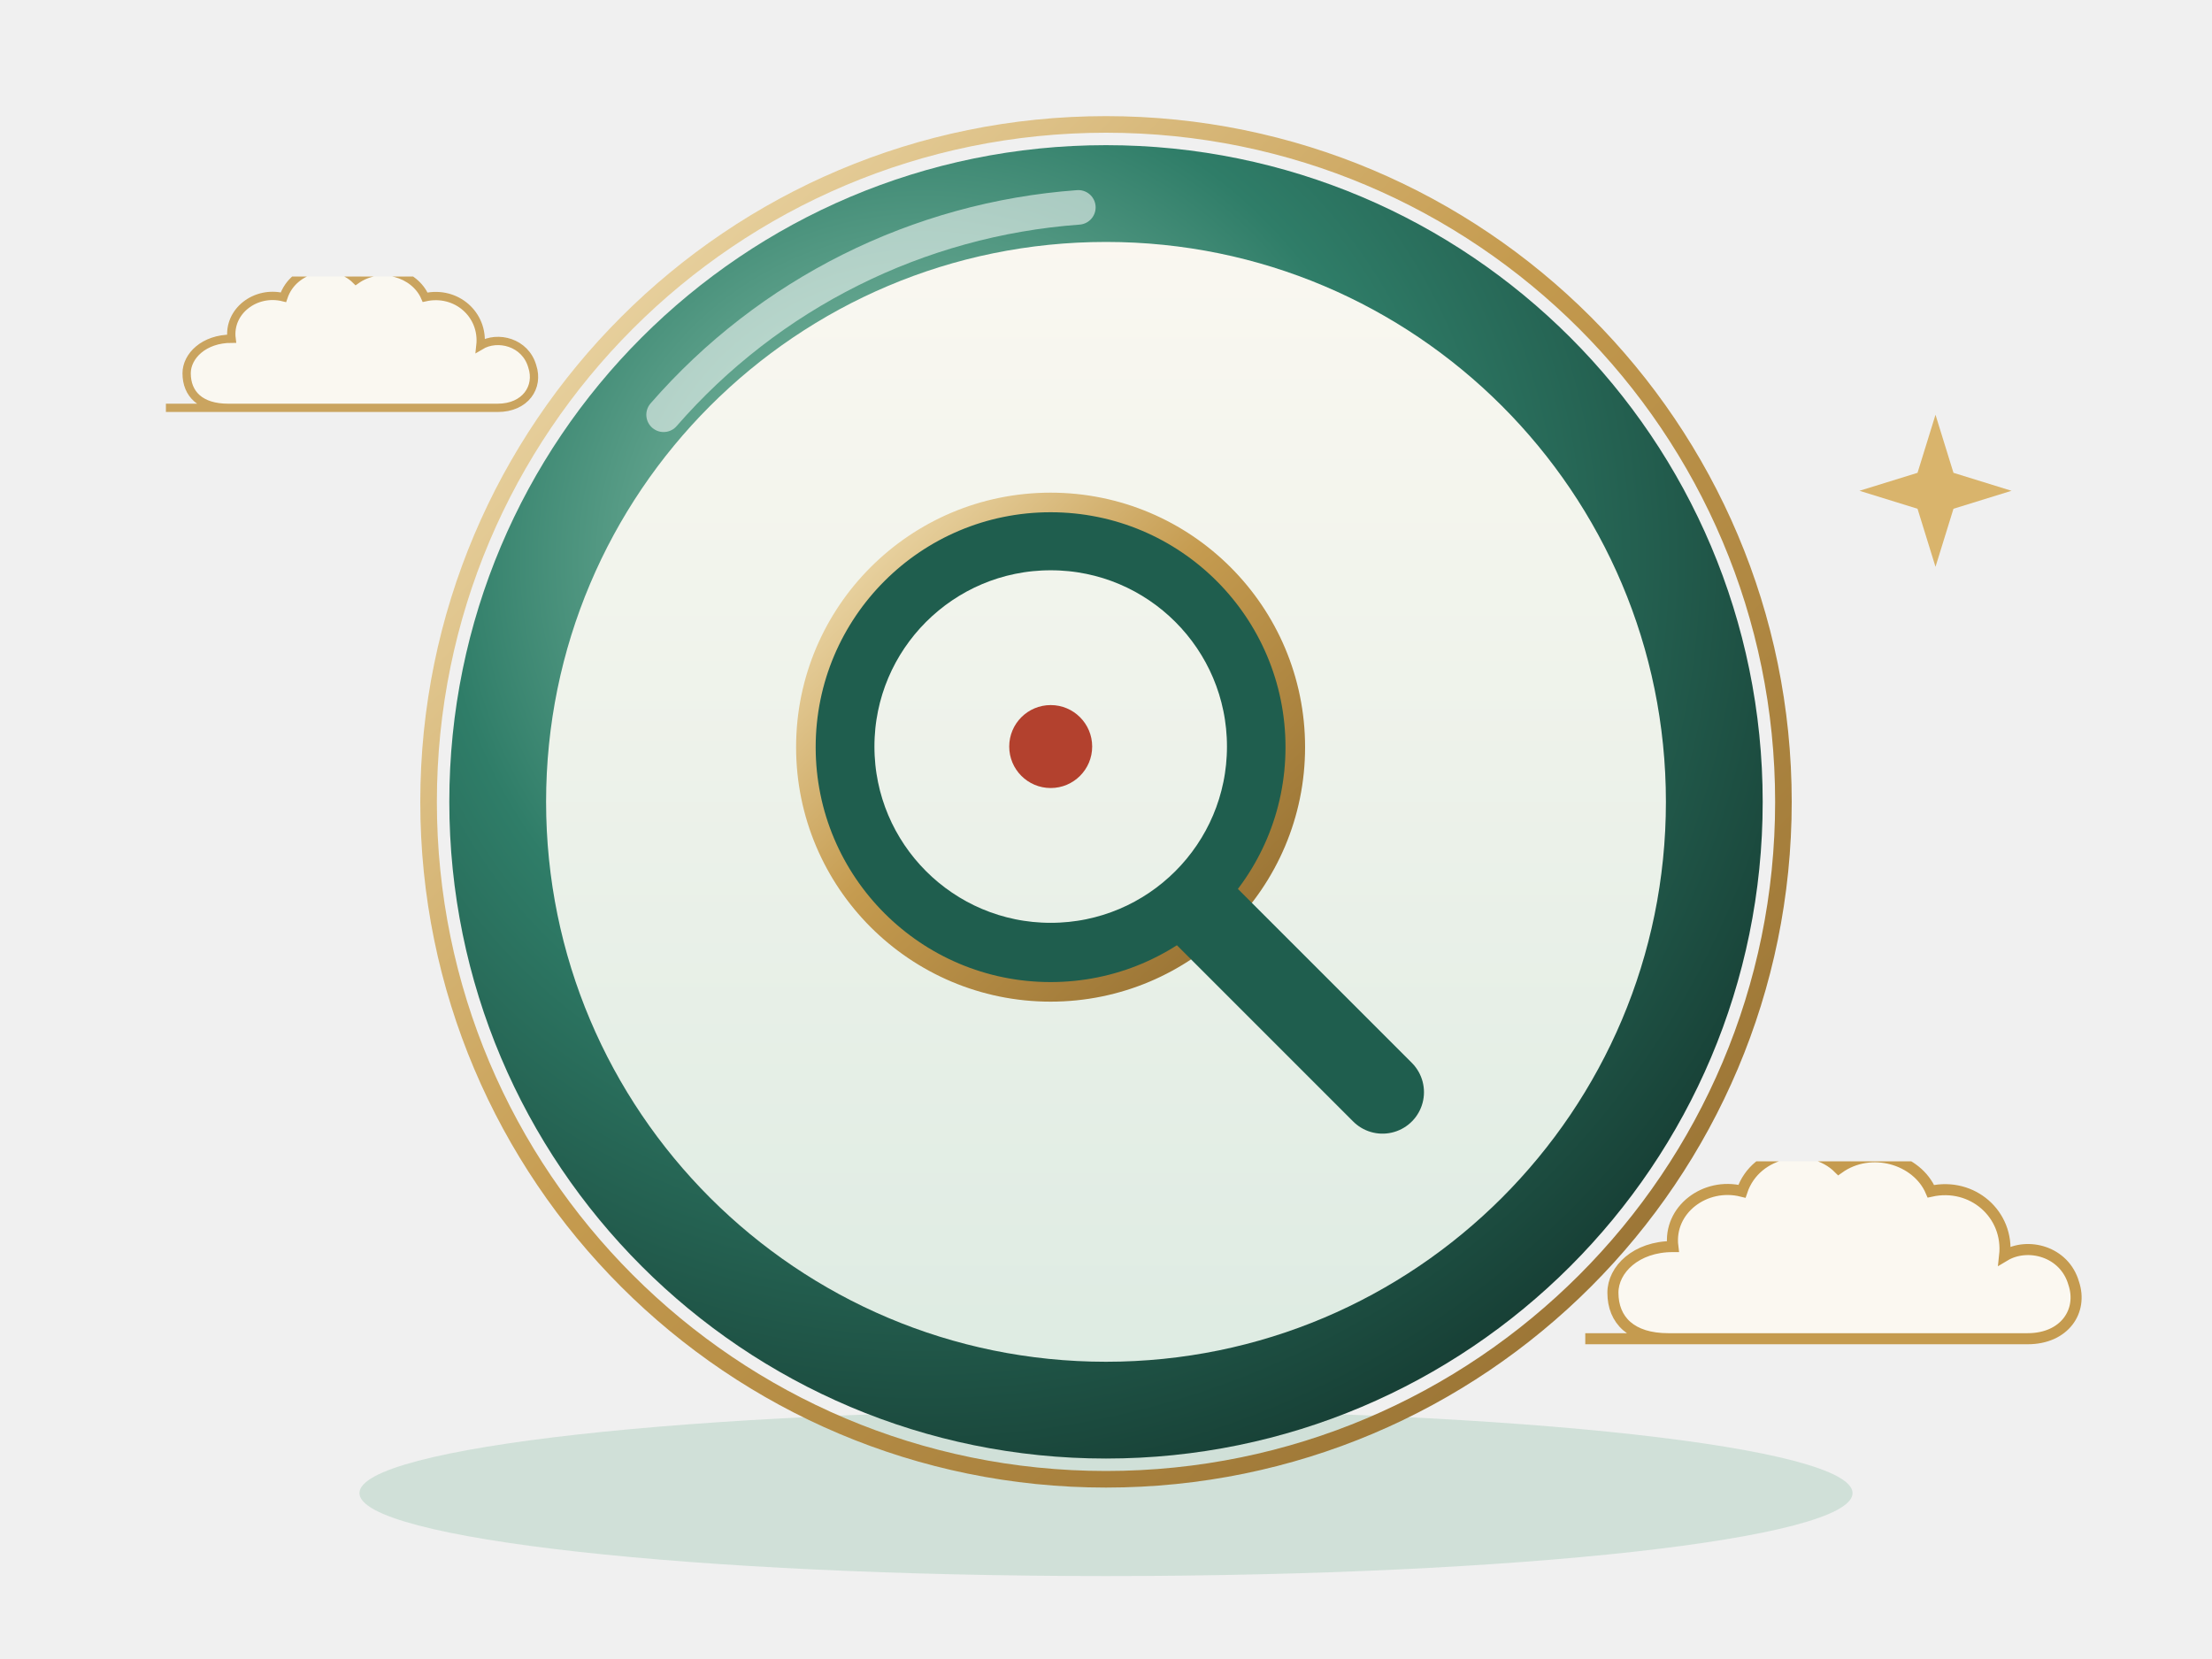
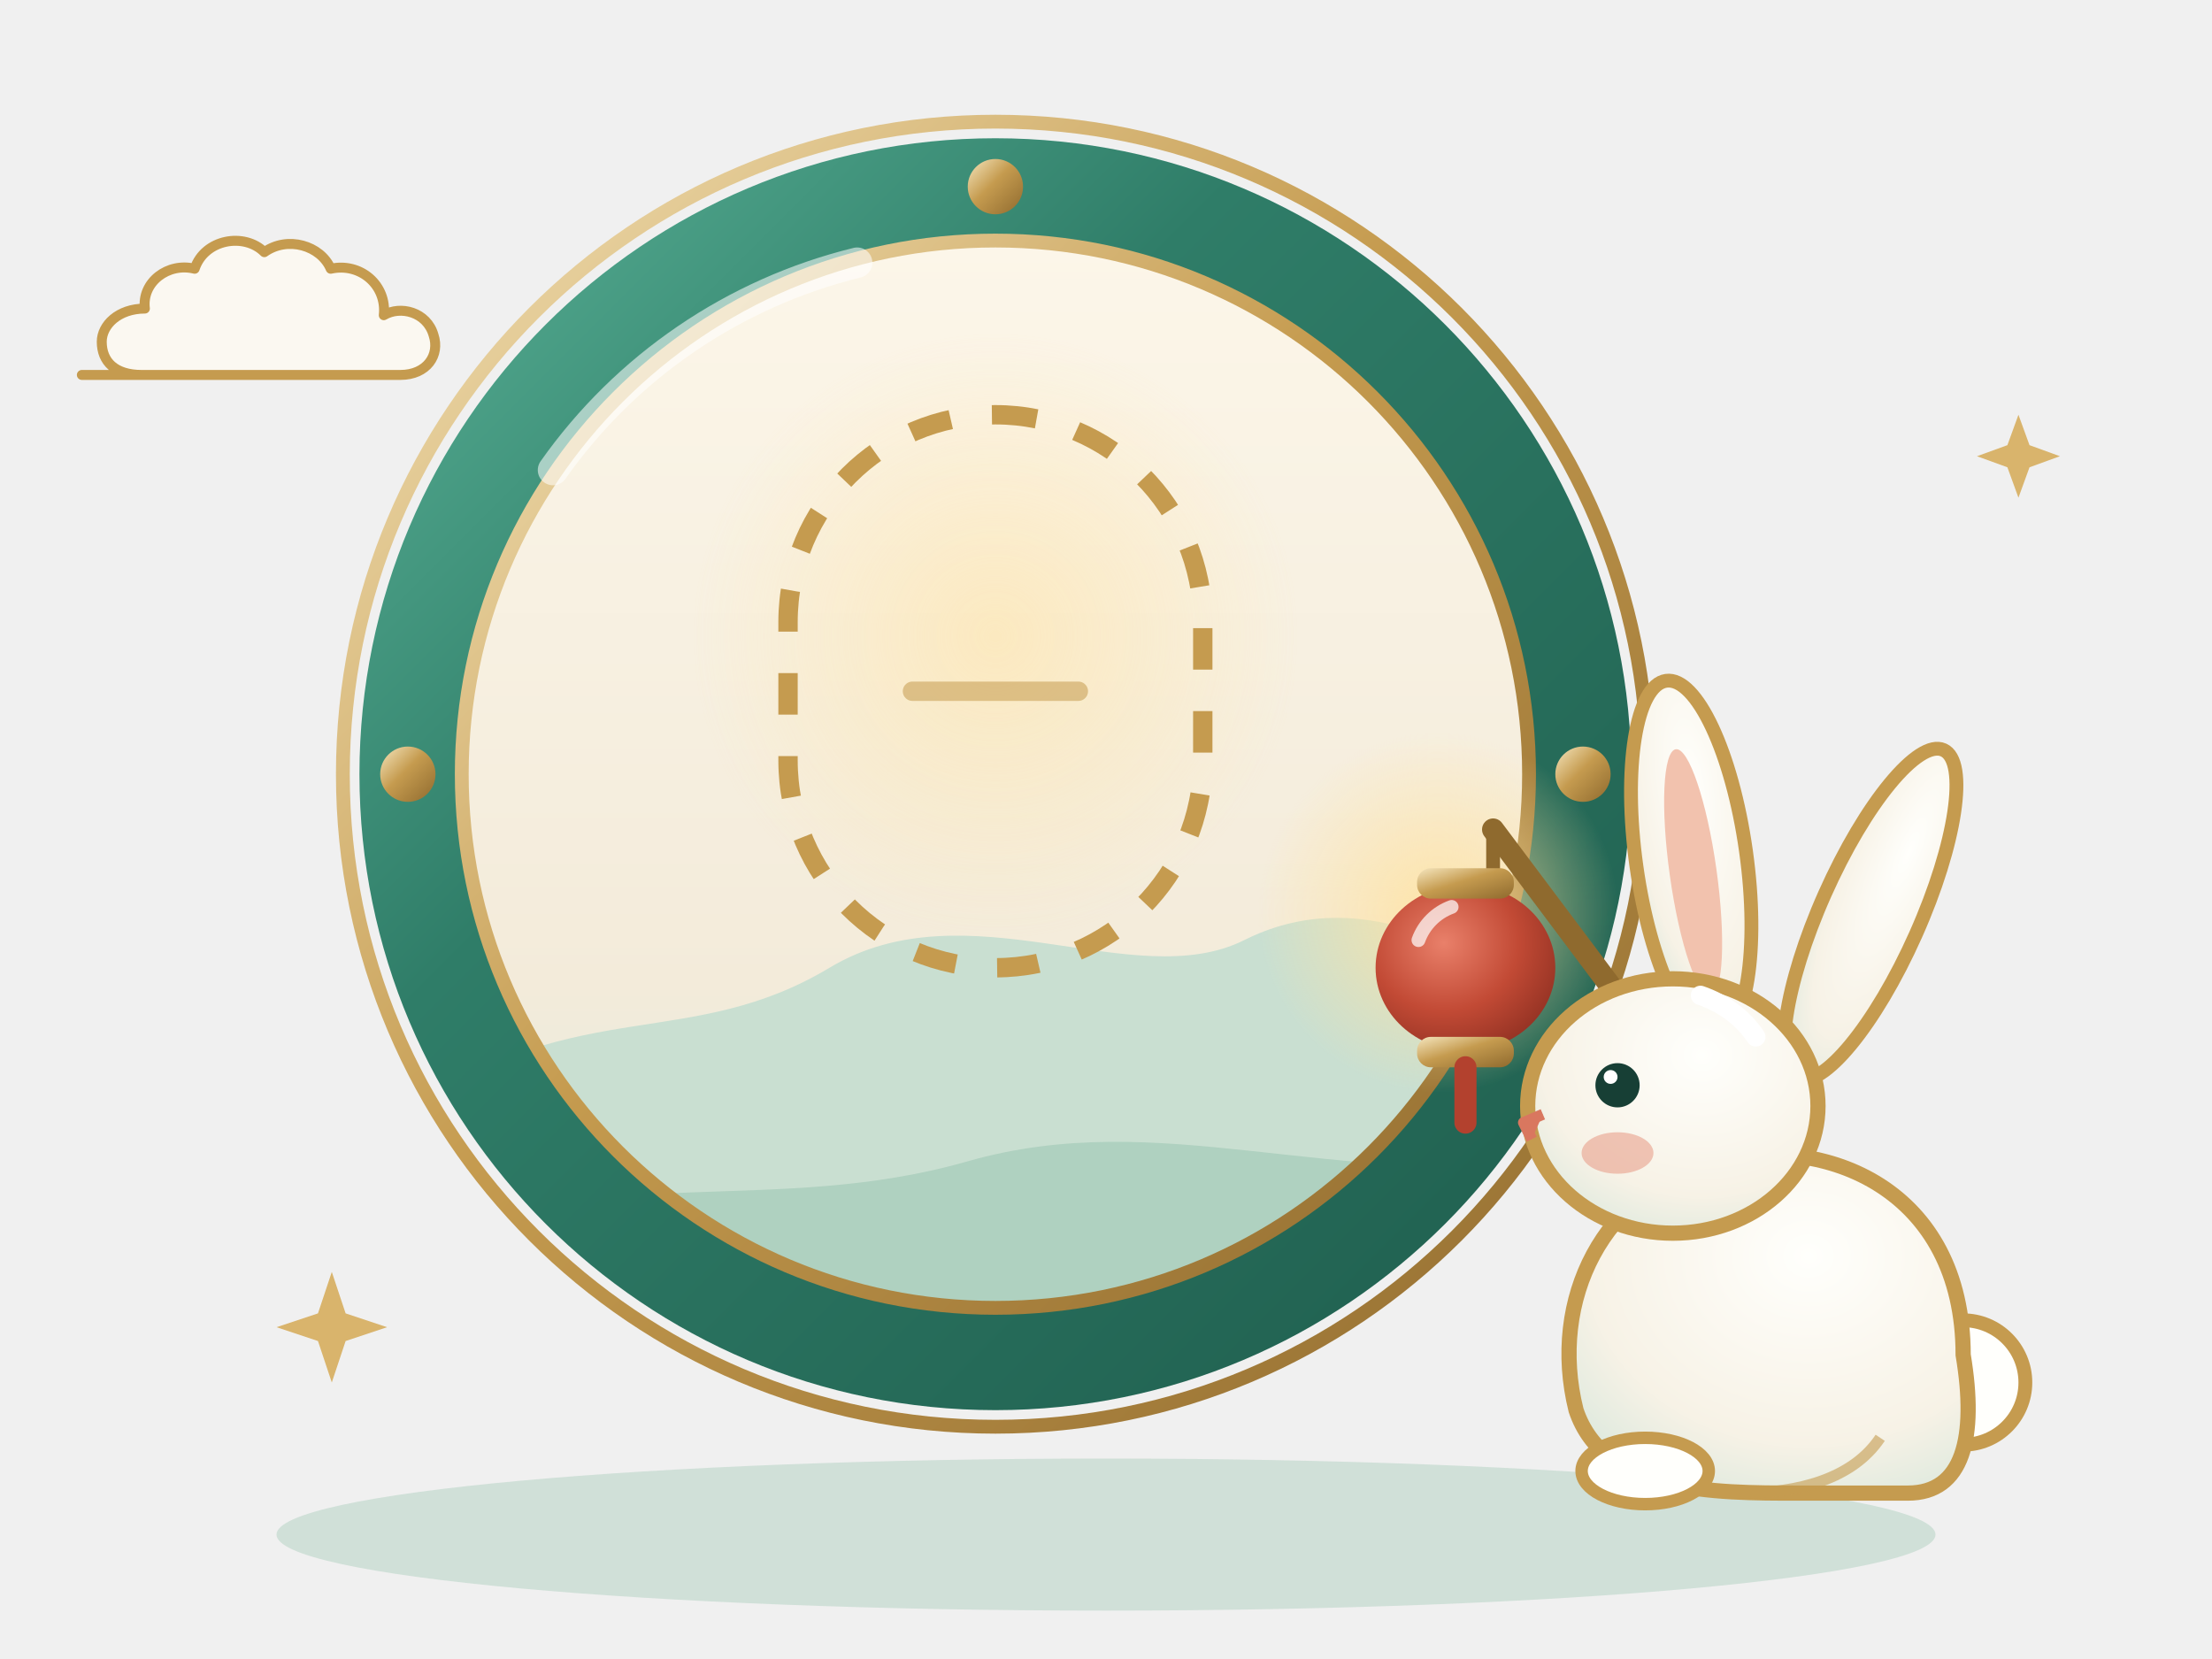
<svg xmlns="http://www.w3.org/2000/svg" viewBox="0 0 160 120" width="160" height="120">
  <defs>
    <linearGradient id="au" x1="0" y1="0" x2="1" y2="1">
      <stop offset="0" stop-color="#F5E6BE" />
      <stop offset=".45" stop-color="#C59B4F" />
      <stop offset="1" stop-color="#8F6A2E" />
    </linearGradient>
-     <radialGradient id="j" cx=".35" cy=".3" r=".8">
-       <stop offset="0" stop-color="#9BD0B8" />
-       <stop offset=".5" stop-color="#2F7D68" />
-       <stop offset="1" stop-color="#173F35" />
-     </radialGradient>
-     <linearGradient id="d" x1="0" y1="0" x2="0" y2="1">
-       <stop offset="0" stop-color="#FBF8F1" />
+     <linearGradient id="jr" x1="0" y1="0" x2="1" y2="1">
+       <stop offset="0" stop-color="#58B095" />
+       <stop offset=".35" stop-color="#2F7D68" />
+       <stop offset="1" stop-color="#1F5E4E" />
+     </linearGradient>
+     <linearGradient id="in" x1="0" y1="0" x2="0" y2="1">
+       <stop offset="0" stop-color="#FCF6E9" />
+       <stop offset=".7" stop-color="#F3EBDA" />
      <stop offset="1" stop-color="#DDEBE2" />
    </linearGradient>
-     <symbol id="cl" viewBox="0 0 120 44">
-       <path d="M8 38h96c8 0 12-6 10-12-2-7-10-9-15-6 1-9-7-16-16-14-3-7-13-10-20-5-6-6-18-4-21 5-8-2-16 4-15 12-8 0-13 5-13 10 0 6 4 10 12 10z" fill="#FBF8F1" stroke="#C59B4F" stroke-width="2.4" />
+     <radialGradient id="moon" cx=".4" cy=".35" r=".7">
+       <stop offset="0" stop-color="#FFF9EA" />
+       <stop offset=".7" stop-color="#F4DCA3" />
+       <stop offset="1" stop-color="#E7C27A" />
+     </radialGradient>
+     <radialGradient id="fur" cx=".4" cy=".3" r=".85">
+       <stop offset="0" stop-color="#FFFFFC" />
+       <stop offset=".65" stop-color="#F7F2E6" />
+       <stop offset="1" stop-color="#D5E6DB" />
+     </radialGradient>
+     <radialGradient id="lan" cx=".38" cy=".35" r=".75">
+       <stop offset="0" stop-color="#E9806A" />
+       <stop offset=".55" stop-color="#C24A35" />
+       <stop offset="1" stop-color="#8E2F21" />
+     </radialGradient>
+     <radialGradient id="glow" cx=".5" cy=".5" r=".5">
+       <stop offset="0" stop-color="#FFE3A3" stop-opacity=".9" />
+       <stop offset="1" stop-color="#FFE3A3" stop-opacity="0" />
+     </radialGradient>
+     <clipPath id="g">
+       <circle cx="72" cy="56" r="39" />
+     </clipPath>
+     <symbol id="cl" viewBox="0 0 120 44" overflow="visible">
+       <path d="M8 38h96c8 0 12-6 10-12-2-7-10-9-15-6 1-9-7-16-16-14-3-7-13-10-20-5-6-6-18-4-21 5-8-2-16 4-15 12-8 0-13 5-13 10 0 6 4 10 12 10z" fill="#FBF8F1" stroke="#C59B4F" stroke-width="3" stroke-linejoin="round" />
+     </symbol>
+     <symbol id="rbup" viewBox="-24 -60 48 62" overflow="visible">
+       <ellipse cx="-2" cy="-17" rx="3.6" ry="13" transform="rotate(-24 -2 -30) translate(0 -26)" fill="url(#fur)" stroke="#C59B4F" stroke-width="1" />
+       <circle cx="-14" cy="-8" r="4.5" fill="#FFFFFC" stroke="#C59B4F" stroke-width="1" />
+       <path d="M-14-10C-14-22-4-26 4-24 12-22 16-14 14-6 12 0 4 0-2 0H-10C-14 0-15-4-14-10Z" fill="url(#fur)" stroke="#C59B4F" stroke-width="1.1" />
+       <path d="M-8-4c2 3 6 4 10 4" fill="none" stroke="#C59B4F" stroke-width=".8" opacity=".6" />
+       <g transform="rotate(8 4 -34)">
+         <ellipse cx="4" cy="-46" rx="4" ry="13" fill="url(#fur)" stroke="#C59B4F" stroke-width="1" />
+         <ellipse cx="4" cy="-45" rx="1.7" ry="9" fill="#F2C2AE" />
+       </g>
+       <ellipse cx="7" cy="-28" rx="10.5" ry="9.2" fill="url(#fur)" stroke="#C59B4F" stroke-width="1.1" />
+       <circle cx="11" cy="-29.5" r="1.6" fill="#173F35" />
+       <circle cx="11.5" cy="-30.1" r=".5" fill="#fff" />
+       <ellipse cx="11" cy="-24.6" rx="2.6" ry="1.5" fill="#E8A08C" opacity=".6" />
+       <path d="M16.4-27.4l1.4.6-.6 1.2" fill="#D9775F" stroke="#D9775F" stroke-width=".8" stroke-linejoin="round" />
+       <path d="M1-33a8 7 0 0 1 4-3" fill="none" stroke="#fff" stroke-width="1.4" stroke-linecap="round" />
+       <ellipse cx="9" cy="-1.6" rx="4.6" ry="2.4" fill="#FFFFFC" stroke="#C59B4F" stroke-width=".9" />
+     </symbol>
+     <symbol id="rbflop" viewBox="-24 -60 48 62" overflow="visible">
+       <ellipse cx="-2" cy="-17" rx="3.6" ry="13" transform="rotate(-24 -2 -30) translate(0 -26)" fill="url(#fur)" stroke="#C59B4F" stroke-width="1" />
+       <circle cx="-14" cy="-8" r="4.5" fill="#FFFFFC" stroke="#C59B4F" stroke-width="1" />
+       <path d="M-14-10C-14-22-4-26 4-24 12-22 16-14 14-6 12 0 4 0-2 0H-10C-14 0-15-4-14-10Z" fill="url(#fur)" stroke="#C59B4F" stroke-width="1.1" />
+       <path d="M-8-4c2 3 6 4 10 4" fill="none" stroke="#C59B4F" stroke-width=".8" opacity=".6" />
+       <path d="M2-35C4-46 12-52 22-50 20-46 12-42 6-34Z" fill="url(#fur)" stroke="#C59B4F" stroke-width="1" stroke-linejoin="round" />
+       <path d="M5-37C8-44 13-47 18-48" fill="none" stroke="#F2C2AE" stroke-width="2.2" stroke-linecap="round" />
+       <ellipse cx="7" cy="-28" rx="10.5" ry="9.2" fill="url(#fur)" stroke="#C59B4F" stroke-width="1.1" />
+       <circle cx="11" cy="-29.5" r="1.6" fill="#173F35" />
+       <circle cx="11.5" cy="-30.1" r=".5" fill="#fff" />
+       <ellipse cx="11" cy="-24.6" rx="2.6" ry="1.5" fill="#E8A08C" opacity=".6" />
+       <path d="M16.4-27.4l1.4.6-.6 1.2" fill="#D9775F" stroke="#D9775F" stroke-width=".8" stroke-linejoin="round" />
+       <path d="M1-33a8 7 0 0 1 4-3" fill="none" stroke="#fff" stroke-width="1.4" stroke-linecap="round" />
+       <ellipse cx="9" cy="-1.6" rx="4.6" ry="2.4" fill="#FFFFFC" stroke="#C59B4F" stroke-width=".9" />
    </symbol>
  </defs>
-   <ellipse cx="80" cy="108" rx="54" ry="6" fill="#A9CDBB" opacity=".45" />
-   <circle cx="80" cy="58" r="44" fill="url(#d)" />
-   <circle cx="80" cy="58" r="44" fill="none" stroke="url(#j)" stroke-width="7" />
-   <circle cx="80" cy="58" r="49" fill="none" stroke="url(#au)" stroke-width="1.2" />
-   <path d="M48 30a44 44 0 0 1 30-15" stroke="#fff" stroke-opacity=".55" stroke-width="2.5" stroke-linecap="round" fill="none" />
-   <g fill="none" stroke-linecap="round">
-     <circle cx="76" cy="54" r="15" stroke="#1F5E4E" stroke-width="4.5" />
-     <circle cx="76" cy="54" r="15" stroke="url(#au)" stroke-width="1.2" transform="scale(1.18) translate(-11.6 -8.2)" />
-     <path d="M87 66l13 13" stroke="#1F5E4E" stroke-width="6" />
+   <ellipse cx="80" cy="111" rx="60" ry="5.5" fill="#A9CDBB" opacity=".45" />
+   <use href="#cl" width="120" height="44" transform="translate(4 18) scale(.24)" />
+   <circle cx="72" cy="56" r="39" fill="url(#in)" />
+   <g clip-path="url(#g)">
+     <circle cx="72" cy="46" r="22" fill="url(#glow)" opacity=".6" />
+     <path d="M30 80c12-8 20-4 30-10 10-6 22 2 30-2 8-4 16 0 24 6v30H30z" fill="#C9DFD1" />
+     <path d="M30 90c14-6 26-2 40-6 14-4 26 2 44 0v20H30z" fill="#A9CDBB" opacity=".8" />
+     <rect x="57" y="30" width="30" height="40" rx="15" ry="15" fill="none" stroke="#C59B4F" stroke-width="1.4" stroke-dasharray="3 3" />
+     <path d="M66 50h12" stroke="#C59B4F" stroke-width="1.4" stroke-linecap="round" opacity=".55" />
  </g>
-   <circle cx="76" cy="54" r="3" fill="#B3412E" />
-   <use href="#cl" x="112" y="84" width="40" height="15" />
-   <use href="#cl" x="10" y="20" width="30" height="11" opacity=".9" />
-   <path d="M140 30l1.3 4.2 4.2 1.3-4.2 1.3-1.3 4.2-1.3-4.2-4.2-1.3 4.2-1.3z" fill="#D9B46C" />
+   <circle cx="72" cy="56" r="42.5" fill="none" stroke="url(#jr)" stroke-width="7" />
+   <circle cx="72" cy="56" r="38.6" fill="none" stroke="url(#au)" stroke-width="1" />
+   <circle cx="72" cy="56" r="47.2" fill="none" stroke="url(#au)" stroke-width="1" />
+   <path d="M40 34a38 38 0 0 1 22-15" fill="none" stroke="#fff" stroke-opacity=".55" stroke-width="2.2" stroke-linecap="round" />
+   <circle cx="72" cy="13.5" r="2" fill="url(#au)" />
+   <circle cx="29.5" cy="56" r="2" fill="url(#au)" />
+   <circle cx="114.5" cy="56" r="2" fill="url(#au)" />
+   <circle cx="104" cy="66" r="13" fill="url(#glow)" />
+   <path d="M126 84L108 60" stroke="#8F6A2E" stroke-width="1.6" stroke-linecap="round" />
+   <path d="M108 60v3" stroke="#8F6A2E" stroke-width="1" />
+   <g transform="translate(106 70)">
+     <ellipse rx="6.5" ry="6" fill="url(#lan)" />
+     <rect x="-3.5" y="-7.2" width="7" height="2.2" rx="1" fill="url(#au)" />
+     <rect x="-3.5" y="5" width="7" height="2.2" rx="1" fill="url(#au)" />
+     <path d="M0 7.2v4" stroke="#B3412E" stroke-width="1.6" stroke-linecap="round" />
+     <path d="M-3.4-2a4 4 0 0 1 2.4-2.4" fill="none" stroke="#fff" stroke-opacity=".7" stroke-width="1" stroke-linecap="round" />
+   </g>
+   <use href="#rbup" x="-24" y="-60" width="48" height="62" transform="translate(128 108) scale(-1 1)" />
+   <g fill="#D9B46C">
+     <path d="M24 92l1 3 3 1-3 1-1 3-1-3-3-1 3-1z" />
+     <path d="M146 30l.8 2.2 2.2.8-2.2.8-.8 2.2-.8-2.2-2.2-.8 2.2-.8z" />
+   </g>
</svg>
